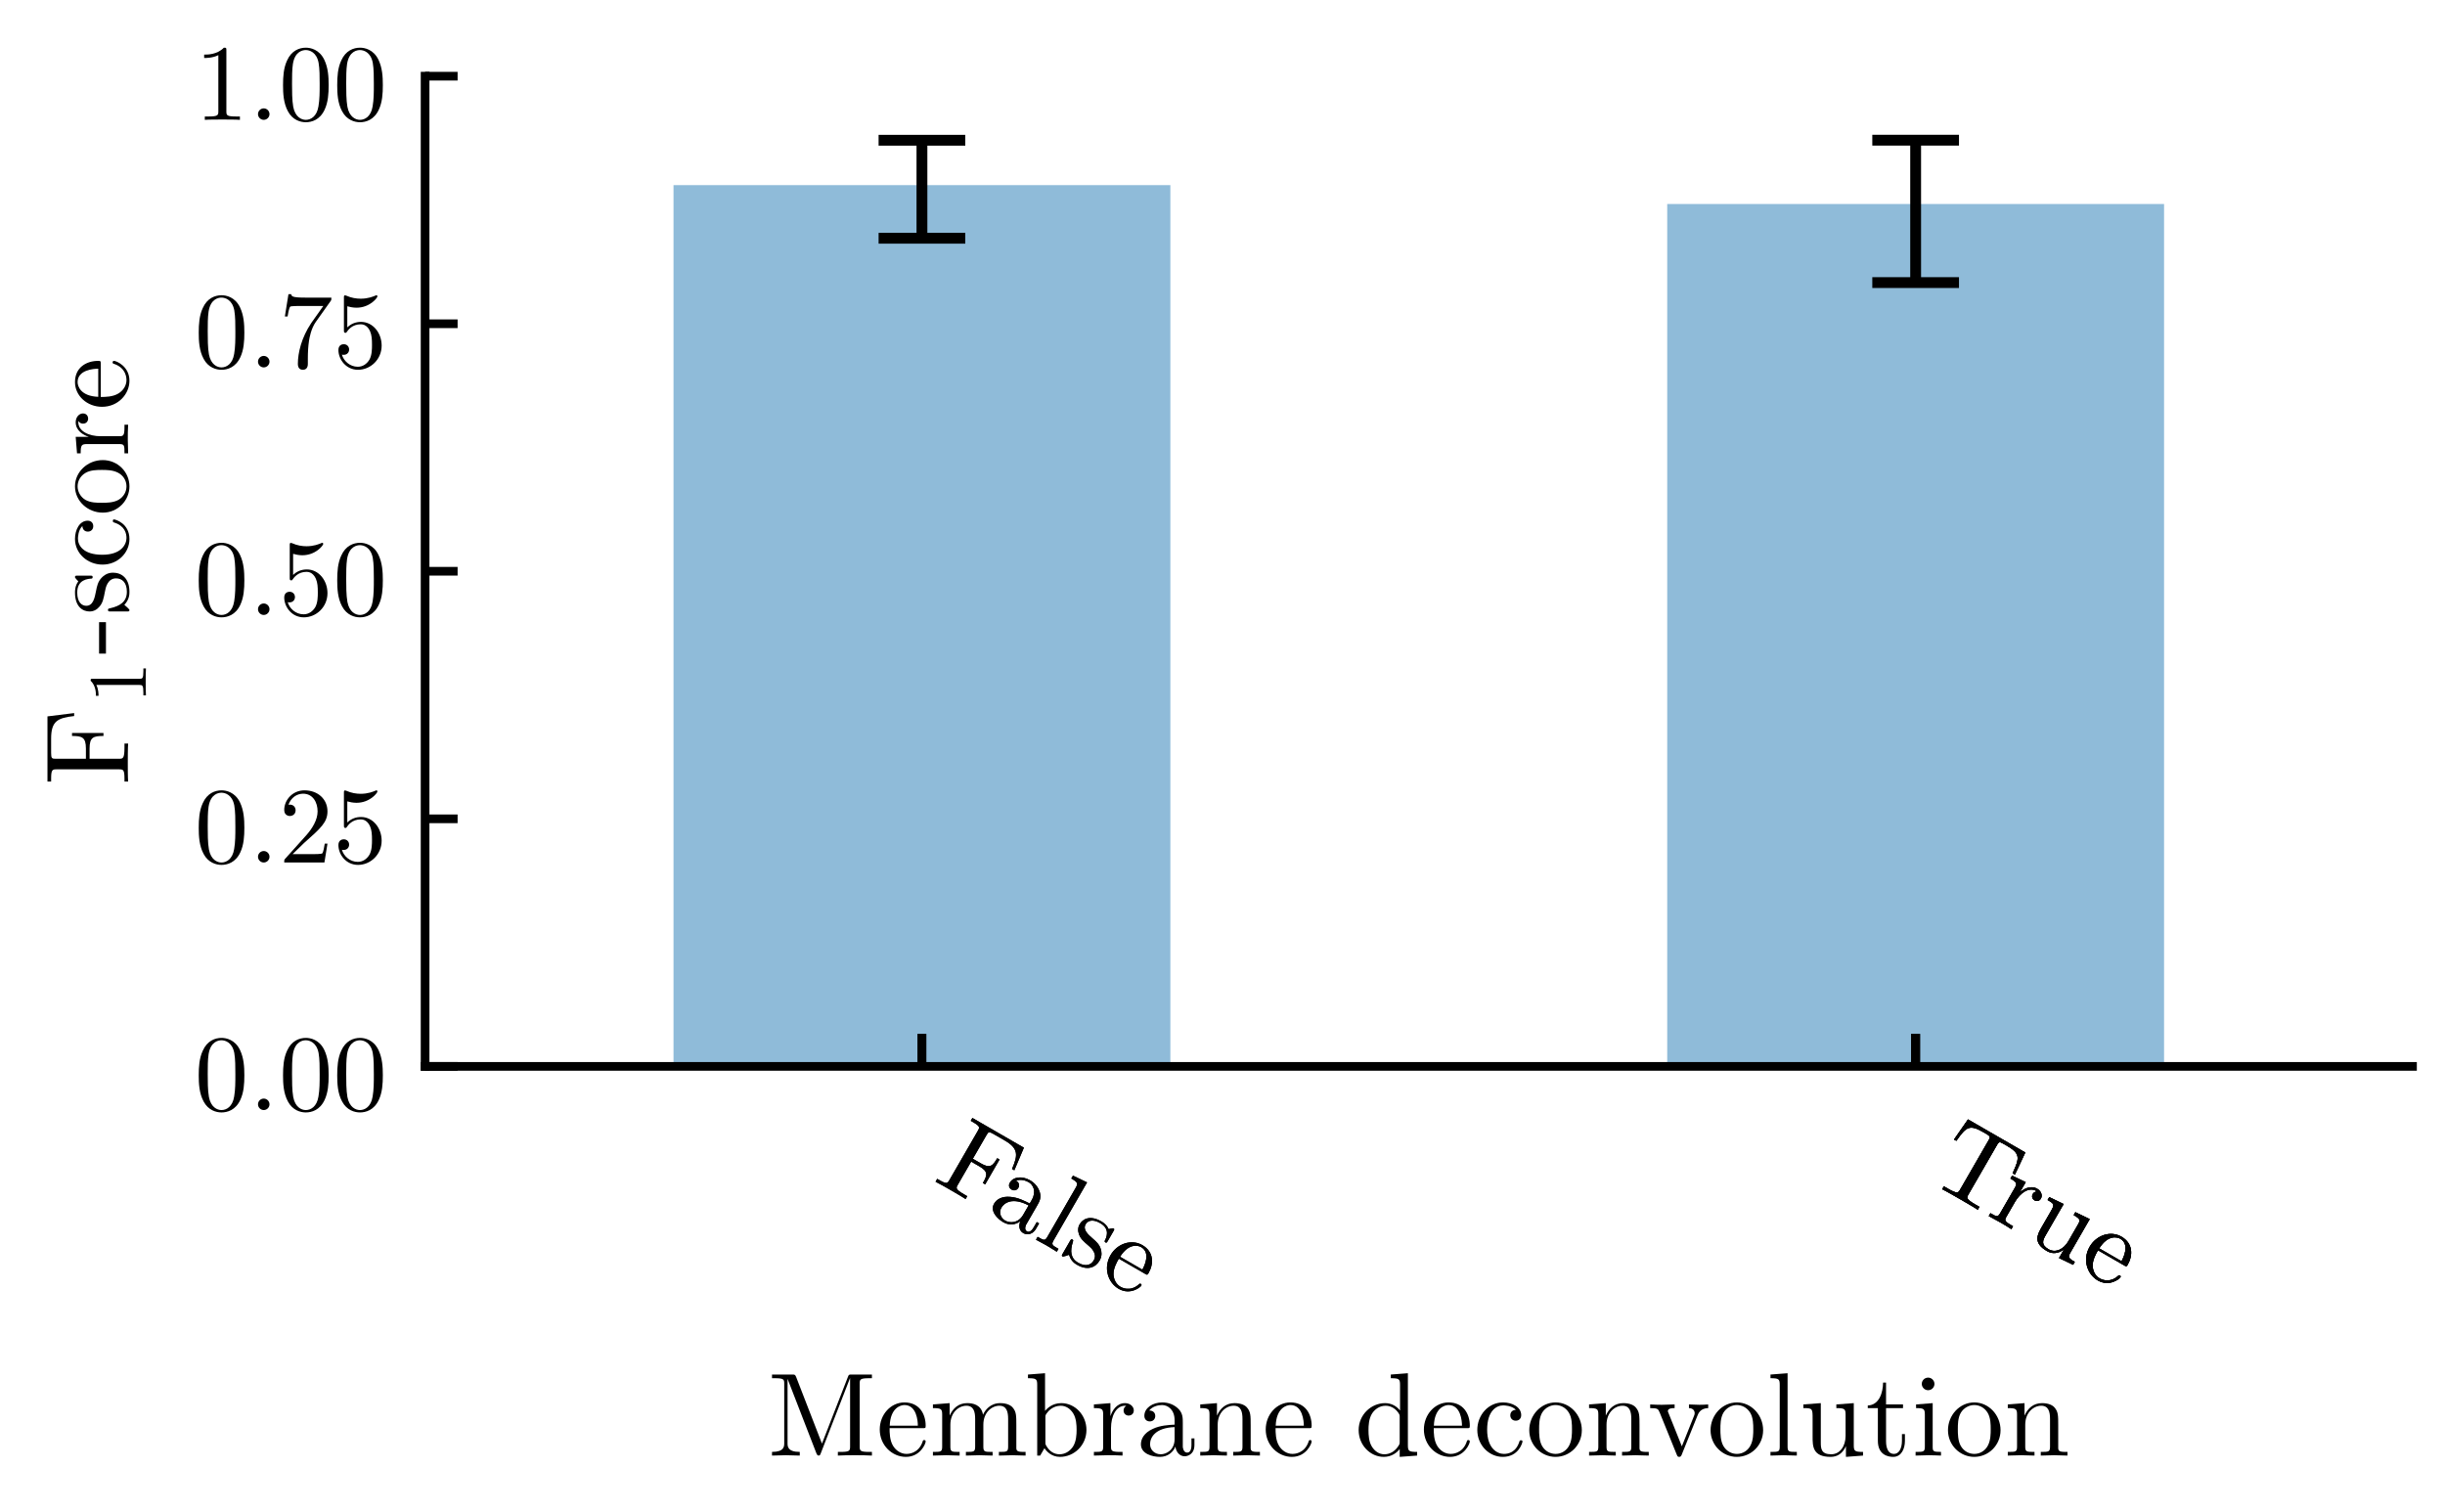
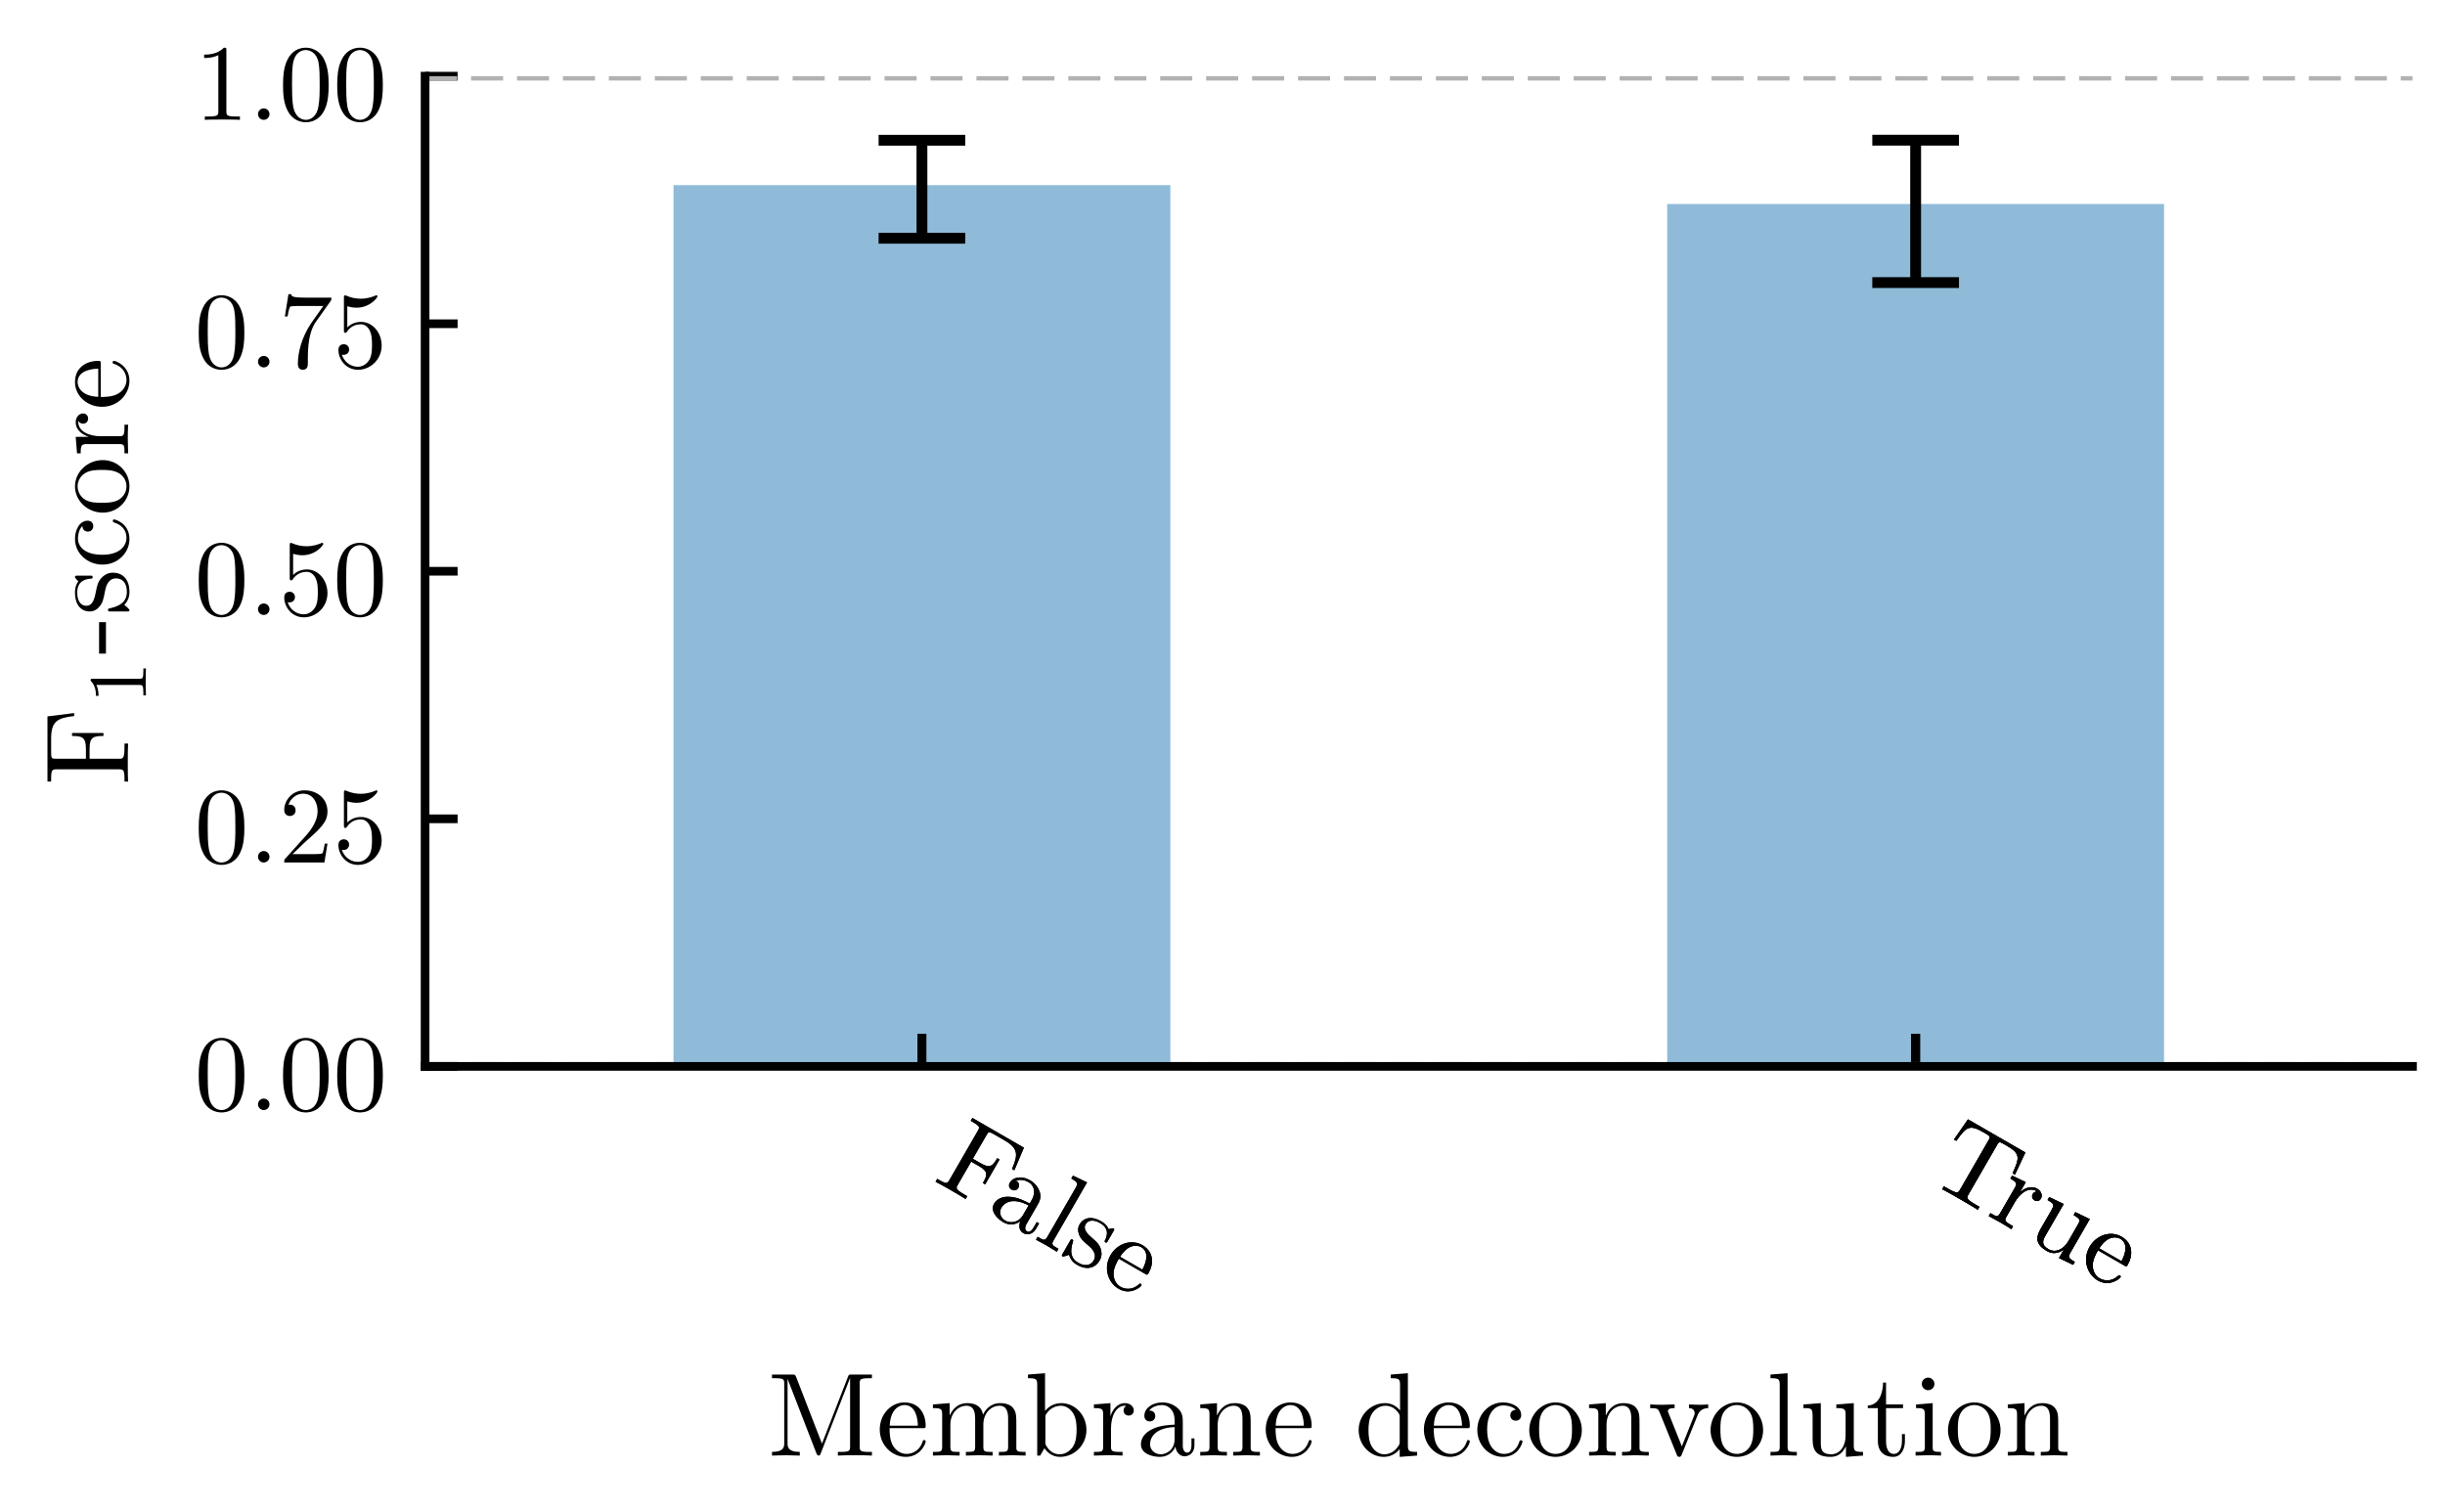
<svg xmlns="http://www.w3.org/2000/svg" xmlns:xlink="http://www.w3.org/1999/xlink" width="225.638pt" height="139.452pt" viewBox="0 0 225.638 139.452" version="1.1">
  <defs>
    <style type="text/css">*{stroke-linejoin: round; stroke-linecap: butt}</style>
  </defs>
  <g id="figure_1">
    <g id="patch_1">
      <path d="M 0 139.452  L 225.638 139.452  L 225.638 0  L 0 0  L 0 139.452  z " style="fill: none" />
    </g>
    <g id="axes_1">
      <g id="patch_2">
        <path d="M 39.23 98.411  L 222.638 98.411  L 222.638 7.03  L 39.23 7.03  L 39.23 98.411  z " style="fill: none" />
      </g>
      <g id="patch_3">
-         <path d="M 62.156 98.411  L 108.008 98.411  L 108.008 17.083  L 62.156 17.083  z " clip-path="url(#pcf5589b2a7)" style="fill: #1f77b4; opacity: 0.5" />
+         <path d="M 62.156 98.411  L 108.008 98.411  L 108.008 17.083  L 62.156 17.083  z " clip-path="url(#p8a93bbcc3b)" style="fill: #1f77b4; opacity: 0.5" />
      </g>
      <g id="patch_4">
-         <path d="M 153.86 98.411  L 199.712 98.411  L 199.712 18.826  L 153.86 18.826  z " clip-path="url(#pcf5589b2a7)" style="fill: #1f77b4; opacity: 0.5" />
+         <path d="M 153.86 98.411  L 199.712 98.411  L 199.712 18.826  L 153.86 18.826  z " clip-path="url(#p8a93bbcc3b)" style="fill: #1f77b4; opacity: 0.5" />
      </g>
      <g id="matplotlib.axis_1">
        <g id="xtick_1">
          <g id="line2d_1">
            <defs>
-               <path id="m581149fabc" d="M 0 0  L 0 -3  " style="stroke: #000000; stroke-width: 0.8" />
-             </defs>
-             <g>
-               <use xlink:href="#m581149fabc" x="85.082" y="98.411" style="stroke: #000000; stroke-width: 0.8" />
+               <path id="m42f82b5433" d="M 0 0  L 0 -3  " style="stroke: #000000; stroke-width: 0.8" />
+             </defs>
+             <g>
+               <use xlink:href="#m42f82b5433" x="85.082" y="98.411" style="stroke: #000000; stroke-width: 0.8" />
            </g>
          </g>
          <g id="text_1">
            <g transform="translate(86.05183 108.8914) rotate(-330) scale(0.1 -0.1)">
              <defs>
                <path id="LMRoman10-Regular-36" d="M 3904 2912  L 3725 4352  L 211 4352  L 211 4154  L 365 4154  C 858 4154 870 4083 870 3853  L 870 499  C 870 269 858 198 365 198  L 211 198  L 211 0  C 435 19 934 19 1184 19  C 1446 19 2029 19 2259 0  L 2259 198  L 2048 198  C 1440 198 1440 282 1440 506  L 1440 2080  L 1990 2080  C 2605 2080 2669 1875 2669 1331  L 2829 1331  L 2829 3027  L 2669 3027  C 2669 2490 2605 2278 1990 2278  L 1440 2278  L 1440 3898  C 1440 4109 1453 4154 1754 4154  L 2522 4154  C 3482 4154 3642 3795 3744 2912  L 3904 2912  z " transform="scale(0.015625)" />
                <path id="LMRoman10-Regular-1c" d="M 3091 570  L 3091 928  L 2931 928  L 2931 570  C 2931 198 2771 160 2701 160  C 2490 160 2464 448 2464 480  L 2464 1760  C 2464 2029 2464 2278 2234 2515  C 1984 2765 1664 2867 1357 2867  C 832 2867 390 2566 390 2144  C 390 1952 518 1843 685 1843  C 864 1843 979 1971 979 2138  C 979 2214 947 2426 653 2432  C 826 2656 1139 2726 1344 2726  C 1658 2726 2022 2477 2022 1907  L 2022 1670  C 1696 1651 1248 1632 845 1440  C 365 1222 205 890 205 608  C 205 90 826 -70 1229 -70  C 1651 -70 1946 186 2067 486  C 2093 230 2266 -38 2566 -38  C 2701 -38 3091 51 3091 570  z M 2022 896  C 2022 288 1562 70 1274 70  C 960 70 698 294 698 614  C 698 966 966 1498 2022 1536  L 2022 896  z " transform="scale(0.015625)" />
                <path id="LMRoman10-Regular-48" d="M 1632 0  L 1632 198  C 1203 198 1133 198 1133 486  L 1133 4442  L 211 4371  L 211 4173  C 659 4173 710 4128 710 3814  L 710 486  C 710 198 640 198 211 198  L 211 0  L 922 19  L 1632 0  z " transform="scale(0.015625)" />
                <path id="LMRoman10-Regular-62" d="M 2304 819  C 2304 1158 2112 1350 2035 1427  C 1824 1632 1574 1683 1306 1734  C 947 1805 518 1888 518 2259  C 518 2483 685 2746 1235 2746  C 1939 2746 1971 2170 1984 1971  C 1990 1914 2061 1914 2061 1914  C 2144 1914 2144 1946 2144 2067  L 2144 2714  C 2144 2822 2144 2867 2074 2867  C 2042 2867 2029 2867 1946 2790  C 1926 2765 1862 2707 1837 2688  C 1594 2867 1331 2867 1235 2867  C 454 2867 211 2438 211 2080  C 211 1856 314 1677 486 1536  C 691 1370 870 1331 1331 1242  C 1472 1216 1997 1114 1997 653  C 1997 326 1773 70 1274 70  C 736 70 506 435 384 979  C 365 1062 358 1088 294 1088  C 211 1088 211 1043 211 928  L 211 83  C 211 -26 211 -70 282 -70  C 314 -70 320 -64 442 58  C 454 70 454 83 570 205  C 851 -64 1139 -70 1274 -70  C 2010 -70 2304 358 2304 819  z " transform="scale(0.015625)" />
                <path id="LMRoman10-Regular-32" d="M 2656 762  C 2656 826 2605 838 2573 838  C 2515 838 2502 800 2490 749  C 2266 90 1690 90 1626 90  C 1306 90 1050 282 902 518  C 710 826 710 1248 710 1478  L 2496 1478  C 2637 1478 2656 1478 2656 1613  C 2656 2246 2310 2867 1510 2867  C 768 2867 179 2208 179 1408  C 179 550 851 -70 1587 -70  C 2368 -70 2656 640 2656 762  z M 2234 1613  L 717 1613  C 755 2566 1293 2726 1510 2726  C 2170 2726 2234 1862 2234 1613  z " transform="scale(0.015625)" />
              </defs>
              <use xlink:href="#LMRoman10-Regular-36" />
              <use xlink:href="#LMRoman10-Regular-1c" transform="translate(57 0)" />
              <use xlink:href="#LMRoman10-Regular-48" transform="translate(107 0)" />
              <use xlink:href="#LMRoman10-Regular-62" transform="translate(134.7969 0)" />
              <use xlink:href="#LMRoman10-Regular-32" transform="translate(174.2031 0)" />
            </g>
          </g>
        </g>
        <g id="xtick_2">
          <g id="line2d_2">
            <g>
-               <use xlink:href="#m581149fabc" x="85.082" y="98.411" style="stroke: #000000; stroke-width: 0.8" />
+               <use xlink:href="#m42f82b5433" x="85.082" y="98.411" style="stroke: #000000; stroke-width: 0.8" />
            </g>
          </g>
          <g id="text_2">
            <g transform="translate(86.05183 108.8914) rotate(-330) scale(0.1 -0.1)">
              <use xlink:href="#LMRoman10-Regular-36" />
              <use xlink:href="#LMRoman10-Regular-1c" transform="translate(57 0)" />
              <use xlink:href="#LMRoman10-Regular-48" transform="translate(107 0)" />
              <use xlink:href="#LMRoman10-Regular-62" transform="translate(134.7969 0)" />
              <use xlink:href="#LMRoman10-Regular-32" transform="translate(174.2031 0)" />
            </g>
          </g>
        </g>
        <g id="xtick_3">
          <g id="line2d_3">
            <g>
-               <use xlink:href="#m581149fabc" x="176.786" y="98.411" style="stroke: #000000; stroke-width: 0.8" />
+               <use xlink:href="#m42f82b5433" x="176.786" y="98.411" style="stroke: #000000; stroke-width: 0.8" />
            </g>
          </g>
          <g id="text_3">
            <g transform="translate(177.7556 108.8914) rotate(-330) scale(0.1 -0.1)">
              <defs>
                <path id="LMRoman10-Regular-68" d="M 4384 2893  L 4262 4333  L 352 4333  L 230 2893  L 390 2893  C 480 3923 576 4134 1542 4134  C 1658 4134 1824 4134 1888 4122  C 2022 4096 2022 4026 2022 3878  L 2022 506  C 2022 288 2022 198 1350 198  L 1094 198  L 1094 0  C 1357 19 2010 19 2304 19  C 2598 19 3258 19 3520 0  L 3520 198  L 3264 198  C 2592 198 2592 288 2592 506  L 2592 3878  C 2592 4006 2592 4096 2707 4122  C 2778 4134 2950 4134 3072 4134  C 4038 4134 4134 3923 4224 2893  L 4384 2893  z " transform="scale(0.015625)" />
                <path id="LMRoman10-Regular-60" d="M 2330 2438  C 2330 2643 2131 2829 1856 2829  C 1389 2829 1158 2400 1069 2125  L 1069 2829  L 179 2758  L 179 2560  C 627 2560 678 2515 678 2202  L 678 486  C 678 198 608 198 179 198  L 179 0  L 909 19  C 1165 19 1466 19 1722 0  L 1722 198  L 1587 198  C 1114 198 1101 269 1101 499  L 1101 1485  C 1101 2118 1370 2688 1856 2688  C 1901 2688 1914 2688 1926 2682  C 1907 2675 1779 2598 1779 2432  C 1779 2253 1914 2157 2054 2157  C 2170 2157 2330 2234 2330 2438  z " transform="scale(0.015625)" />
                <path id="LMRoman10-Regular-6d" d="M 3424 0  L 3424 198  C 2976 198 2925 243 2925 557  L 2925 2829  L 1984 2758  L 1984 2560  C 2432 2560 2483 2515 2483 2202  L 2483 1062  C 2483 506 2176 70 1709 70  C 1171 70 1146 371 1146 704  L 1146 2829  L 205 2758  L 205 2560  C 704 2560 704 2541 704 1971  L 704 1011  C 704 512 704 -70 1677 -70  C 2035 -70 2317 109 2502 506  L 2502 -70  L 3424 0  z " transform="scale(0.015625)" />
              </defs>
              <use xlink:href="#LMRoman10-Regular-68" />
              <use xlink:href="#LMRoman10-Regular-60" transform="translate(63.90625 0)" />
              <use xlink:href="#LMRoman10-Regular-6d" transform="translate(103.1094 0)" />
              <use xlink:href="#LMRoman10-Regular-32" transform="translate(158.7031 0)" />
            </g>
          </g>
        </g>
        <g id="xtick_4">
          <g id="line2d_4">
            <g>
-               <use xlink:href="#m581149fabc" x="176.786" y="98.411" style="stroke: #000000; stroke-width: 0.8" />
+               <use xlink:href="#m42f82b5433" x="176.786" y="98.411" style="stroke: #000000; stroke-width: 0.8" />
            </g>
          </g>
          <g id="text_4">
            <g transform="translate(177.7556 108.8914) rotate(-330) scale(0.1 -0.1)">
              <use xlink:href="#LMRoman10-Regular-68" />
              <use xlink:href="#LMRoman10-Regular-60" transform="translate(63.90625 0)" />
              <use xlink:href="#LMRoman10-Regular-6d" transform="translate(103.1094 0)" />
              <use xlink:href="#LMRoman10-Regular-32" transform="translate(158.7031 0)" />
            </g>
          </g>
        </g>
        <g id="xtick_5">
          <g id="line2d_5">
            <g>
-               <use xlink:href="#m581149fabc" x="176.786" y="98.411" style="stroke: #000000; stroke-width: 0.8" />
+               <use xlink:href="#m42f82b5433" x="176.786" y="98.411" style="stroke: #000000; stroke-width: 0.8" />
            </g>
          </g>
          <g id="text_5">
            <g transform="translate(177.7556 108.8914) rotate(-330) scale(0.1 -0.1)">
              <use xlink:href="#LMRoman10-Regular-68" />
              <use xlink:href="#LMRoman10-Regular-60" transform="translate(63.90625 0)" />
              <use xlink:href="#LMRoman10-Regular-6d" transform="translate(103.1094 0)" />
              <use xlink:href="#LMRoman10-Regular-32" transform="translate(158.7031 0)" />
            </g>
          </g>
        </g>
        <g id="text_6">
          <g transform="translate(70.84048 134.3276) scale(0.1095 -0.1095)">
            <defs>
              <path id="LMRoman10-Regular-4a" d="M 5626 0  L 5626 198  L 5472 198  C 4979 198 4966 269 4966 499  L 4966 3872  C 4966 4102 4979 4173 5472 4173  L 5626 4173  L 5626 4371  L 4544 4371  C 4378 4371 4378 4365 4333 4250  L 2931 646  L 1542 4230  C 1485 4371 1466 4371 1318 4371  L 237 4371  L 237 4173  L 390 4173  C 883 4173 896 4102 896 3872  L 896 672  C 896 499 896 198 237 198  L 237 0  L 986 19  L 1734 0  L 1734 198  C 1075 198 1075 499 1075 672  L 1075 4122  L 1082 4122  L 2624 141  C 2656 58 2688 0 2752 0  C 2822 0 2842 51 2867 122  L 4442 4173  L 4448 4173  L 4448 499  C 4448 269 4435 198 3942 198  L 3789 198  L 3789 0  C 4026 19 4461 19 4710 19  C 4960 19 5389 19 5626 0  z " transform="scale(0.015625)" />
              <path id="LMRoman10-Regular-4b" d="M 5203 0  L 5203 198  C 4870 198 4710 198 4704 390  L 4704 1613  C 4704 2163 4704 2362 4506 2592  C 4416 2701 4205 2829 3834 2829  C 3296 2829 3014 2445 2906 2202  C 2816 2758 2342 2829 2054 2829  C 1587 2829 1286 2554 1107 2157  L 1107 2829  L 205 2758  L 205 2560  C 653 2560 704 2515 704 2202  L 704 486  C 704 198 634 198 205 198  L 205 0  L 928 19  L 1645 0  L 1645 198  C 1216 198 1146 198 1146 486  L 1146 1664  C 1146 2330 1600 2688 2010 2688  C 2413 2688 2483 2342 2483 1978  L 2483 486  C 2483 198 2413 198 1984 198  L 1984 0  L 2707 19  L 3424 0  L 3424 198  C 2995 198 2925 198 2925 486  L 2925 1664  C 2925 2330 3379 2688 3789 2688  C 4192 2688 4262 2342 4262 1978  L 4262 486  C 4262 198 4192 198 3763 198  L 3763 0  L 4486 19  L 5203 0  z " transform="scale(0.015625)" />
              <path id="LMRoman10-Regular-23" d="M 3334 1382  C 3334 2195 2707 2829 1978 2829  C 1478 2829 1203 2528 1101 2413  L 1101 4442  L 179 4371  L 179 4173  C 627 4173 678 4128 678 3814  L 678 0  L 838 0  L 1069 397  C 1165 250 1434 -70 1907 -70  C 2669 -70 3334 557 3334 1382  z M 2803 1389  C 2803 1152 2790 768 2605 480  C 2470 282 2227 70 1882 70  C 1594 70 1363 224 1210 461  C 1120 595 1120 614 1120 730  L 1120 2048  C 1120 2170 1120 2176 1190 2278  C 1440 2637 1792 2688 1946 2688  C 2234 2688 2464 2522 2618 2278  C 2784 2016 2803 1651 2803 1389  z " transform="scale(0.015625)" />
              <path id="LMRoman10-Regular-4d" d="M 3424 0  L 3424 198  C 3091 198 2931 198 2925 390  L 2925 1613  C 2925 2163 2925 2362 2726 2592  C 2637 2701 2426 2829 2054 2829  C 1587 2829 1286 2554 1107 2157  L 1107 2829  L 205 2758  L 205 2560  C 653 2560 704 2515 704 2202  L 704 486  C 704 198 634 198 205 198  L 205 0  L 928 19  L 1645 0  L 1645 198  C 1216 198 1146 198 1146 486  L 1146 1664  C 1146 2330 1600 2688 2010 2688  C 2413 2688 2483 2342 2483 1978  L 2483 486  C 2483 198 2413 198 1984 198  L 1984 0  L 2707 19  L 3424 0  z " transform="scale(0.015625)" />
              <path id="LMRoman10-Regular-67" transform="scale(0.015625)" />
              <path id="LMRoman10-Regular-2f" d="M 3373 0  L 3373 198  C 2925 198 2874 243 2874 557  L 2874 4442  L 1952 4371  L 1952 4173  C 2400 4173 2451 4128 2451 3814  L 2451 2432  C 2266 2662 1990 2829 1645 2829  C 890 2829 218 2202 218 1376  C 218 563 845 -70 1574 -70  C 1984 -70 2272 147 2432 352  L 2432 -70  L 3373 0  z M 2432 755  C 2432 640 2432 627 2362 518  C 2170 211 1882 70 1606 70  C 1318 70 1088 237 934 480  C 768 742 749 1107 749 1370  C 749 1606 762 1990 947 2278  C 1082 2477 1325 2688 1670 2688  C 1894 2688 2163 2592 2362 2304  C 2432 2195 2432 2182 2432 2067  L 2432 755  z " transform="scale(0.015625)" />
              <path id="LMRoman10-Regular-2b" d="M 2656 762  C 2656 826 2592 826 2573 826  C 2515 826 2502 800 2490 762  C 2304 166 1888 90 1651 90  C 1312 90 749 365 749 1395  C 749 2438 1274 2707 1613 2707  C 1670 2707 2074 2701 2298 2470  C 2035 2451 1997 2259 1997 2176  C 1997 2010 2112 1882 2291 1882  C 2458 1882 2586 1990 2586 2182  C 2586 2618 2099 2867 1606 2867  C 806 2867 218 2176 218 1382  C 218 563 851 -70 1594 -70  C 2451 -70 2656 698 2656 762  z " transform="scale(0.015625)" />
              <path id="LMRoman10-Regular-51" d="M 3014 1370  C 3014 2189 2374 2867 1600 2867  C 800 2867 179 2170 179 1370  C 179 544 845 -70 1594 -70  C 2368 -70 3014 557 3014 1370  z M 2483 1421  C 2483 1190 2483 845 2342 563  C 2202 275 1920 90 1600 90  C 1325 90 1043 224 870 518  C 710 800 710 1190 710 1421  C 710 1670 710 2016 864 2298  C 1037 2592 1338 2726 1594 2726  C 1875 2726 2150 2586 2317 2310  C 2483 2035 2483 1664 2483 1421  z " transform="scale(0.015625)" />
              <path id="LMRoman10-Regular-70" d="M 3251 2560  L 3251 2758  C 3104 2746 2918 2739 2771 2739  L 2214 2758  L 2214 2560  C 2451 2554 2522 2406 2522 2285  C 2522 2227 2509 2202 2483 2131  L 1830 499  L 1114 2285  C 1075 2368 1075 2394 1075 2394  C 1075 2560 1325 2560 1440 2560  L 1440 2758  L 742 2739  C 570 2739 314 2746 122 2758  L 122 2560  C 525 2560 550 2522 634 2323  L 1555 51  C 1594 -38 1606 -70 1690 -70  C 1773 -70 1798 -13 1824 51  L 2662 2131  C 2720 2278 2829 2554 3251 2560  z " transform="scale(0.015625)" />
              <path id="LMRoman10-Regular-69" d="M 2125 794  L 2125 1158  L 1965 1158  L 1965 806  C 1965 333 1773 90 1536 90  C 1107 90 1107 672 1107 781  L 1107 2560  L 2022 2560  L 2022 2758  L 1107 2758  L 1107 3936  L 947 3936  C 941 3411 749 2726 122 2701  L 122 2560  L 666 2560  L 666 794  C 666 6 1261 -70 1491 -70  C 1946 -70 2125 384 2125 794  z " transform="scale(0.015625)" />
              <path id="LMRoman10-Regular-42" d="M 1581 0  L 1581 198  C 1158 198 1133 230 1133 480  L 1133 2829  L 237 2758  L 237 2560  C 653 2560 710 2522 710 2208  L 710 486  C 710 198 640 198 211 198  L 211 0  L 915 19  C 1139 19 1363 6 1581 0  z M 1229 3866  C 1229 4038 1082 4205 890 4205  C 672 4205 544 4026 544 3866  C 544 3693 691 3526 883 3526  C 1101 3526 1229 3706 1229 3866  z " transform="scale(0.015625)" />
            </defs>
            <use xlink:href="#LMRoman10-Regular-4a" />
            <use xlink:href="#LMRoman10-Regular-32" transform="translate(91.70312 0)" />
            <use xlink:href="#LMRoman10-Regular-4b" transform="translate(136.1094 0)" />
            <use xlink:href="#LMRoman10-Regular-23" transform="translate(216.6094 0)" />
            <use xlink:href="#LMRoman10-Regular-60" transform="translate(272.2031 0)" />
            <use xlink:href="#LMRoman10-Regular-1c" transform="translate(311.4062 0)" />
            <use xlink:href="#LMRoman10-Regular-4d" transform="translate(361.4062 0)" />
            <use xlink:href="#LMRoman10-Regular-32" transform="translate(417 0)" />
            <use xlink:href="#LMRoman10-Regular-67" transform="translate(461.4062 0)" />
            <use xlink:href="#LMRoman10-Regular-2f" transform="translate(494.7031 0)" />
            <use xlink:href="#LMRoman10-Regular-32" transform="translate(550.2969 0)" />
            <use xlink:href="#LMRoman10-Regular-2b" transform="translate(594.7031 0)" />
            <use xlink:href="#LMRoman10-Regular-51" transform="translate(639.1094 0)" />
            <use xlink:href="#LMRoman10-Regular-4d" transform="translate(689.1094 0)" />
            <use xlink:href="#LMRoman10-Regular-70" transform="translate(741.9062 0)" />
            <use xlink:href="#LMRoman10-Regular-51" transform="translate(791.9062 0)" />
            <use xlink:href="#LMRoman10-Regular-48" transform="translate(841.9062 0)" />
            <use xlink:href="#LMRoman10-Regular-6d" transform="translate(869.7031 0)" />
            <use xlink:href="#LMRoman10-Regular-69" transform="translate(925.2969 0)" />
            <use xlink:href="#LMRoman10-Regular-42" transform="translate(964.2031 0)" />
            <use xlink:href="#LMRoman10-Regular-51" transform="translate(992 0)" />
            <use xlink:href="#LMRoman10-Regular-4d" transform="translate(1042 0)" />
          </g>
        </g>
      </g>
      <g id="matplotlib.axis_2">
        <g id="ytick_1">
          <g id="line2d_6">
            <defs>
-               <path id="me39e45786b" d="M 0 0  L 3 0  " style="stroke: #000000; stroke-width: 0.8" />
-             </defs>
-             <g>
-               <use xlink:href="#me39e45786b" x="39.23" y="98.411" style="stroke: #000000; stroke-width: 0.8" />
+               <path id="mdda45f9b45" d="M 0 0  L 3 0  " style="stroke: #000000; stroke-width: 0.8" />
+             </defs>
+             <g>
+               <use xlink:href="#mdda45f9b45" x="39.23" y="98.411" style="stroke: #000000; stroke-width: 0.8" />
            </g>
          </g>
          <g id="text_7">
            <g transform="translate(17.95024 102.4412) scale(0.1 -0.1)">
              <defs>
                <path id="LMRoman10-Regular-79" d="M 2944 2048  C 2944 2560 2912 3072 2688 3546  C 2394 4160 1869 4262 1600 4262  C 1216 4262 749 4096 486 3501  C 282 3059 250 2560 250 2048  C 250 1568 275 992 538 506  C 813 -13 1280 -141 1594 -141  C 1939 -141 2426 -6 2707 602  C 2912 1043 2944 1542 2944 2048  z M 2413 2125  C 2413 1645 2413 1210 2342 800  C 2246 192 1882 0 1594 0  C 1344 0 966 160 851 774  C 781 1158 781 1747 781 2125  C 781 2534 781 2957 832 3302  C 954 4064 1434 4122 1594 4122  C 1805 4122 2227 4006 2349 3373  C 2413 3014 2413 2528 2413 2125  z " transform="scale(0.015625)" />
                <path id="LMRoman10-Regular-58" d="M 1229 339  C 1229 525 1075 678 890 678  C 704 678 550 525 550 339  C 550 154 704 0 890 0  C 1075 0 1229 154 1229 339  z " transform="scale(0.015625)" />
              </defs>
              <use xlink:href="#LMRoman10-Regular-79" />
              <use xlink:href="#LMRoman10-Regular-58" transform="translate(50 0)" />
              <use xlink:href="#LMRoman10-Regular-79" transform="translate(77.79688 0)" />
              <use xlink:href="#LMRoman10-Regular-79" transform="translate(127.7969 0)" />
            </g>
          </g>
        </g>
        <g id="ytick_2">
          <g id="line2d_7">
            <g>
-               <use xlink:href="#me39e45786b" x="39.23" y="75.566" style="stroke: #000000; stroke-width: 0.8" />
+               <use xlink:href="#mdda45f9b45" x="39.23" y="75.566" style="stroke: #000000; stroke-width: 0.8" />
            </g>
          </g>
          <g id="text_8">
            <g transform="translate(17.95024 79.59597) scale(0.1 -0.1)">
              <defs>
                <path id="LMRoman10-Regular-6b" d="M 2874 1114  L 2714 1114  C 2682 922 2637 640 2573 544  C 2528 493 2106 493 1965 493  L 813 493  L 1491 1152  C 2490 2035 2874 2381 2874 3021  C 2874 3750 2298 4262 1517 4262  C 794 4262 320 3674 320 3104  C 320 2746 640 2746 659 2746  C 768 2746 992 2822 992 3085  C 992 3251 877 3418 653 3418  C 602 3418 589 3418 570 3411  C 717 3827 1062 4064 1434 4064  C 2016 4064 2291 3546 2291 3021  C 2291 2509 1971 2003 1619 1606  L 390 237  C 320 166 320 154 320 0  L 2694 0  L 2874 1114  z " transform="scale(0.015625)" />
                <path id="LMRoman10-Regular-38" d="M 2874 1286  C 2874 2048 2349 2688 1658 2688  C 1350 2688 1075 2586 845 2362  L 845 3610  C 973 3571 1184 3526 1389 3526  C 2176 3526 2624 4109 2624 4192  C 2624 4230 2605 4262 2560 4262  C 2560 4262 2541 4262 2509 4243  C 2381 4186 2067 4058 1638 4058  C 1382 4058 1088 4102 787 4237  C 736 4256 710 4256 710 4256  C 646 4256 646 4205 646 4102  L 646 2208  C 646 2093 646 2042 736 2042  C 781 2042 794 2061 819 2099  C 890 2202 1126 2547 1645 2547  C 1978 2547 2138 2253 2189 2138  C 2291 1901 2304 1651 2304 1331  C 2304 1107 2304 723 2150 454  C 1997 205 1760 38 1466 38  C 998 38 634 378 525 755  C 544 749 563 742 634 742  C 845 742 954 902 954 1056  C 954 1210 845 1370 634 1370  C 544 1370 320 1325 320 1030  C 320 480 762 -141 1478 -141  C 2221 -141 2874 474 2874 1286  z " transform="scale(0.015625)" />
              </defs>
              <use xlink:href="#LMRoman10-Regular-79" />
              <use xlink:href="#LMRoman10-Regular-58" transform="translate(50 0)" />
              <use xlink:href="#LMRoman10-Regular-6b" transform="translate(77.79688 0)" />
              <use xlink:href="#LMRoman10-Regular-38" transform="translate(127.7969 0)" />
            </g>
          </g>
        </g>
        <g id="ytick_3">
          <g id="line2d_8">
            <g>
-               <use xlink:href="#me39e45786b" x="39.23" y="52.721" style="stroke: #000000; stroke-width: 0.8" />
+               <use xlink:href="#mdda45f9b45" x="39.23" y="52.721" style="stroke: #000000; stroke-width: 0.8" />
            </g>
          </g>
          <g id="text_9">
            <g transform="translate(17.95024 56.75072) scale(0.1 -0.1)">
              <use xlink:href="#LMRoman10-Regular-79" />
              <use xlink:href="#LMRoman10-Regular-58" transform="translate(50 0)" />
              <use xlink:href="#LMRoman10-Regular-38" transform="translate(77.79688 0)" />
              <use xlink:href="#LMRoman10-Regular-79" transform="translate(127.7969 0)" />
            </g>
          </g>
        </g>
        <g id="ytick_4">
          <g id="line2d_9">
            <g>
-               <use xlink:href="#me39e45786b" x="39.23" y="29.875" style="stroke: #000000; stroke-width: 0.8" />
+               <use xlink:href="#mdda45f9b45" x="39.23" y="29.875" style="stroke: #000000; stroke-width: 0.8" />
            </g>
          </g>
          <g id="text_10">
            <g transform="translate(17.95024 33.90548) scale(0.1 -0.1)">
              <defs>
                <path id="LMRoman10-Regular-64" d="M 3104 4122  L 1549 4122  C 768 4122 755 4205 730 4326  L 570 4326  L 358 3008  L 518 3008  C 538 3110 595 3514 678 3590  C 723 3629 1222 3629 1306 3629  L 2630 3629  L 1914 2618  C 1338 1754 1126 864 1126 211  C 1126 147 1126 -141 1421 -141  C 1715 -141 1715 147 1715 211  L 1715 538  C 1715 890 1734 1242 1786 1587  C 1811 1734 1901 2285 2182 2682  L 3046 3898  C 3104 3974 3104 3987 3104 4122  z " transform="scale(0.015625)" />
              </defs>
              <use xlink:href="#LMRoman10-Regular-79" />
              <use xlink:href="#LMRoman10-Regular-58" transform="translate(50 0)" />
              <use xlink:href="#LMRoman10-Regular-64" transform="translate(77.79688 0)" />
              <use xlink:href="#LMRoman10-Regular-38" transform="translate(127.7969 0)" />
            </g>
          </g>
        </g>
        <g id="ytick_5">
          <g id="line2d_10">
            <g>
-               <use xlink:href="#me39e45786b" x="39.23" y="7.03" style="stroke: #000000; stroke-width: 0.8" />
+               <use xlink:href="#mdda45f9b45" x="39.23" y="7.03" style="stroke: #000000; stroke-width: 0.8" />
            </g>
          </g>
          <g id="text_11">
            <g transform="translate(17.95024 11.06024) scale(0.1 -0.1)">
              <defs>
                <path id="LMRoman10-Regular-52" d="M 2682 0  L 2682 198  L 2477 198  C 1901 198 1882 269 1882 506  L 1882 4096  C 1882 4250 1882 4262 1734 4262  C 1338 3853 774 3853 570 3853  L 570 3654  C 698 3654 1075 3654 1408 3821  L 1408 506  C 1408 275 1389 198 813 198  L 608 198  L 608 0  C 832 19 1389 19 1645 19  C 1901 19 2458 19 2682 0  z " transform="scale(0.015625)" />
              </defs>
              <use xlink:href="#LMRoman10-Regular-52" />
              <use xlink:href="#LMRoman10-Regular-58" transform="translate(50 0)" />
              <use xlink:href="#LMRoman10-Regular-79" transform="translate(77.79688 0)" />
              <use xlink:href="#LMRoman10-Regular-79" transform="translate(127.7969 0)" />
            </g>
          </g>
        </g>
        <g id="text_12">
          <g transform="translate(11.82594 72.48547) rotate(-90) scale(0.1095 -0.1095)">
            <defs>
              <path id="LMRoman10-Regular-40" d="M 1766 1197  L 1766 1568  L 70 1568  L 70 1197  L 1766 1197  z " transform="scale(0.015625)" />
            </defs>
            <use xlink:href="#LMRoman10-Regular-36" />
            <use xlink:href="#LMRoman10-Regular-52" transform="translate(69.30423 -14.99996) scale(0.7)" />
            <use xlink:href="#LMRoman10-Regular-40" transform="translate(110.0246 0)" />
            <use xlink:href="#LMRoman10-Regular-62" transform="translate(143.3246 0)" />
            <use xlink:href="#LMRoman10-Regular-2b" transform="translate(182.7246 0)" />
            <use xlink:href="#LMRoman10-Regular-51" transform="translate(227.1245 0)" />
            <use xlink:href="#LMRoman10-Regular-60" transform="translate(277.1245 0)" />
            <use xlink:href="#LMRoman10-Regular-32" transform="translate(316.3244 0)" />
          </g>
        </g>
      </g>
      <g id="LineCollection_1">
-         <path d="M 85.082 21.987  L 85.082 12.945  " clip-path="url(#pcf5589b2a7)" style="fill: none; stroke: #000000" />
-         <path d="M 176.786 26.079  L 176.786 12.937  " clip-path="url(#pcf5589b2a7)" style="fill: none; stroke: #000000" />
+         <path d="M 85.082 21.987  L 85.082 12.945  " clip-path="url(#p8a93bbcc3b)" style="fill: none; stroke: #000000" />
+         <path d="M 176.786 26.079  L 176.786 12.937  " clip-path="url(#p8a93bbcc3b)" style="fill: none; stroke: #000000" />
      </g>
      <g id="line2d_11">
        <defs>
-           <path id="m9941f9af2b" d="M 4 0  L -4 -0  " style="stroke: #000000" />
+           <path id="m8adee2cae1" d="M 4 0  L -4 -0  " style="stroke: #000000" />
        </defs>
-         <g clip-path="url(#pcf5589b2a7)">
-           <use xlink:href="#m9941f9af2b" x="85.082" y="21.987" style="fill: #1f77b4; stroke: #000000" />
-           <use xlink:href="#m9941f9af2b" x="176.786" y="26.079" style="fill: #1f77b4; stroke: #000000" />
+         <g clip-path="url(#p8a93bbcc3b)">
+           <use xlink:href="#m8adee2cae1" x="85.082" y="21.987" style="fill: #1f77b4; stroke: #000000" />
+           <use xlink:href="#m8adee2cae1" x="176.786" y="26.079" style="fill: #1f77b4; stroke: #000000" />
        </g>
      </g>
      <g id="line2d_12">
-         <g clip-path="url(#pcf5589b2a7)">
-           <use xlink:href="#m9941f9af2b" x="85.082" y="12.945" style="fill: #1f77b4; stroke: #000000" />
-           <use xlink:href="#m9941f9af2b" x="176.786" y="12.937" style="fill: #1f77b4; stroke: #000000" />
-         </g>
+         <g clip-path="url(#p8a93bbcc3b)">
+           <use xlink:href="#m8adee2cae1" x="85.082" y="12.945" style="fill: #1f77b4; stroke: #000000" />
+           <use xlink:href="#m8adee2cae1" x="176.786" y="12.937" style="fill: #1f77b4; stroke: #000000" />
+         </g>
+       </g>
+       <g id="line2d_13">
+         <path d="M 39.23 98.411  L 222.638 98.411  " clip-path="url(#p8a93bbcc3b)" style="fill: none; stroke-dasharray: 2.96,1.28; stroke-dashoffset: 0; stroke: #b2b2b2; stroke-width: 0.8" />
+       </g>
+       <g id="line2d_14">
+         <path d="M 39.23 7.03  L 222.638 7.03  " clip-path="url(#p8a93bbcc3b)" style="fill: none; stroke-dasharray: 2.96,1.28; stroke-dashoffset: 0; stroke: #b2b2b2; stroke-width: 0.8" />
      </g>
      <g id="patch_5">
        <path d="M 39.23 98.411  L 39.23 7.03  " style="fill: none; stroke: #000000; stroke-width: 0.8; stroke-linejoin: miter; stroke-linecap: square" />
      </g>
      <g id="patch_6">
        <path d="M 39.23 98.411  L 222.638 98.411  " style="fill: none; stroke: #000000; stroke-width: 0.8; stroke-linejoin: miter; stroke-linecap: square" />
      </g>
    </g>
  </g>
  <defs>
-     <clipPath id="pcf5589b2a7">
+     <clipPath id="p8a93bbcc3b">
      <rect x="39.23" y="7.03" width="183.408" height="91.381" />
    </clipPath>
  </defs>
</svg>
